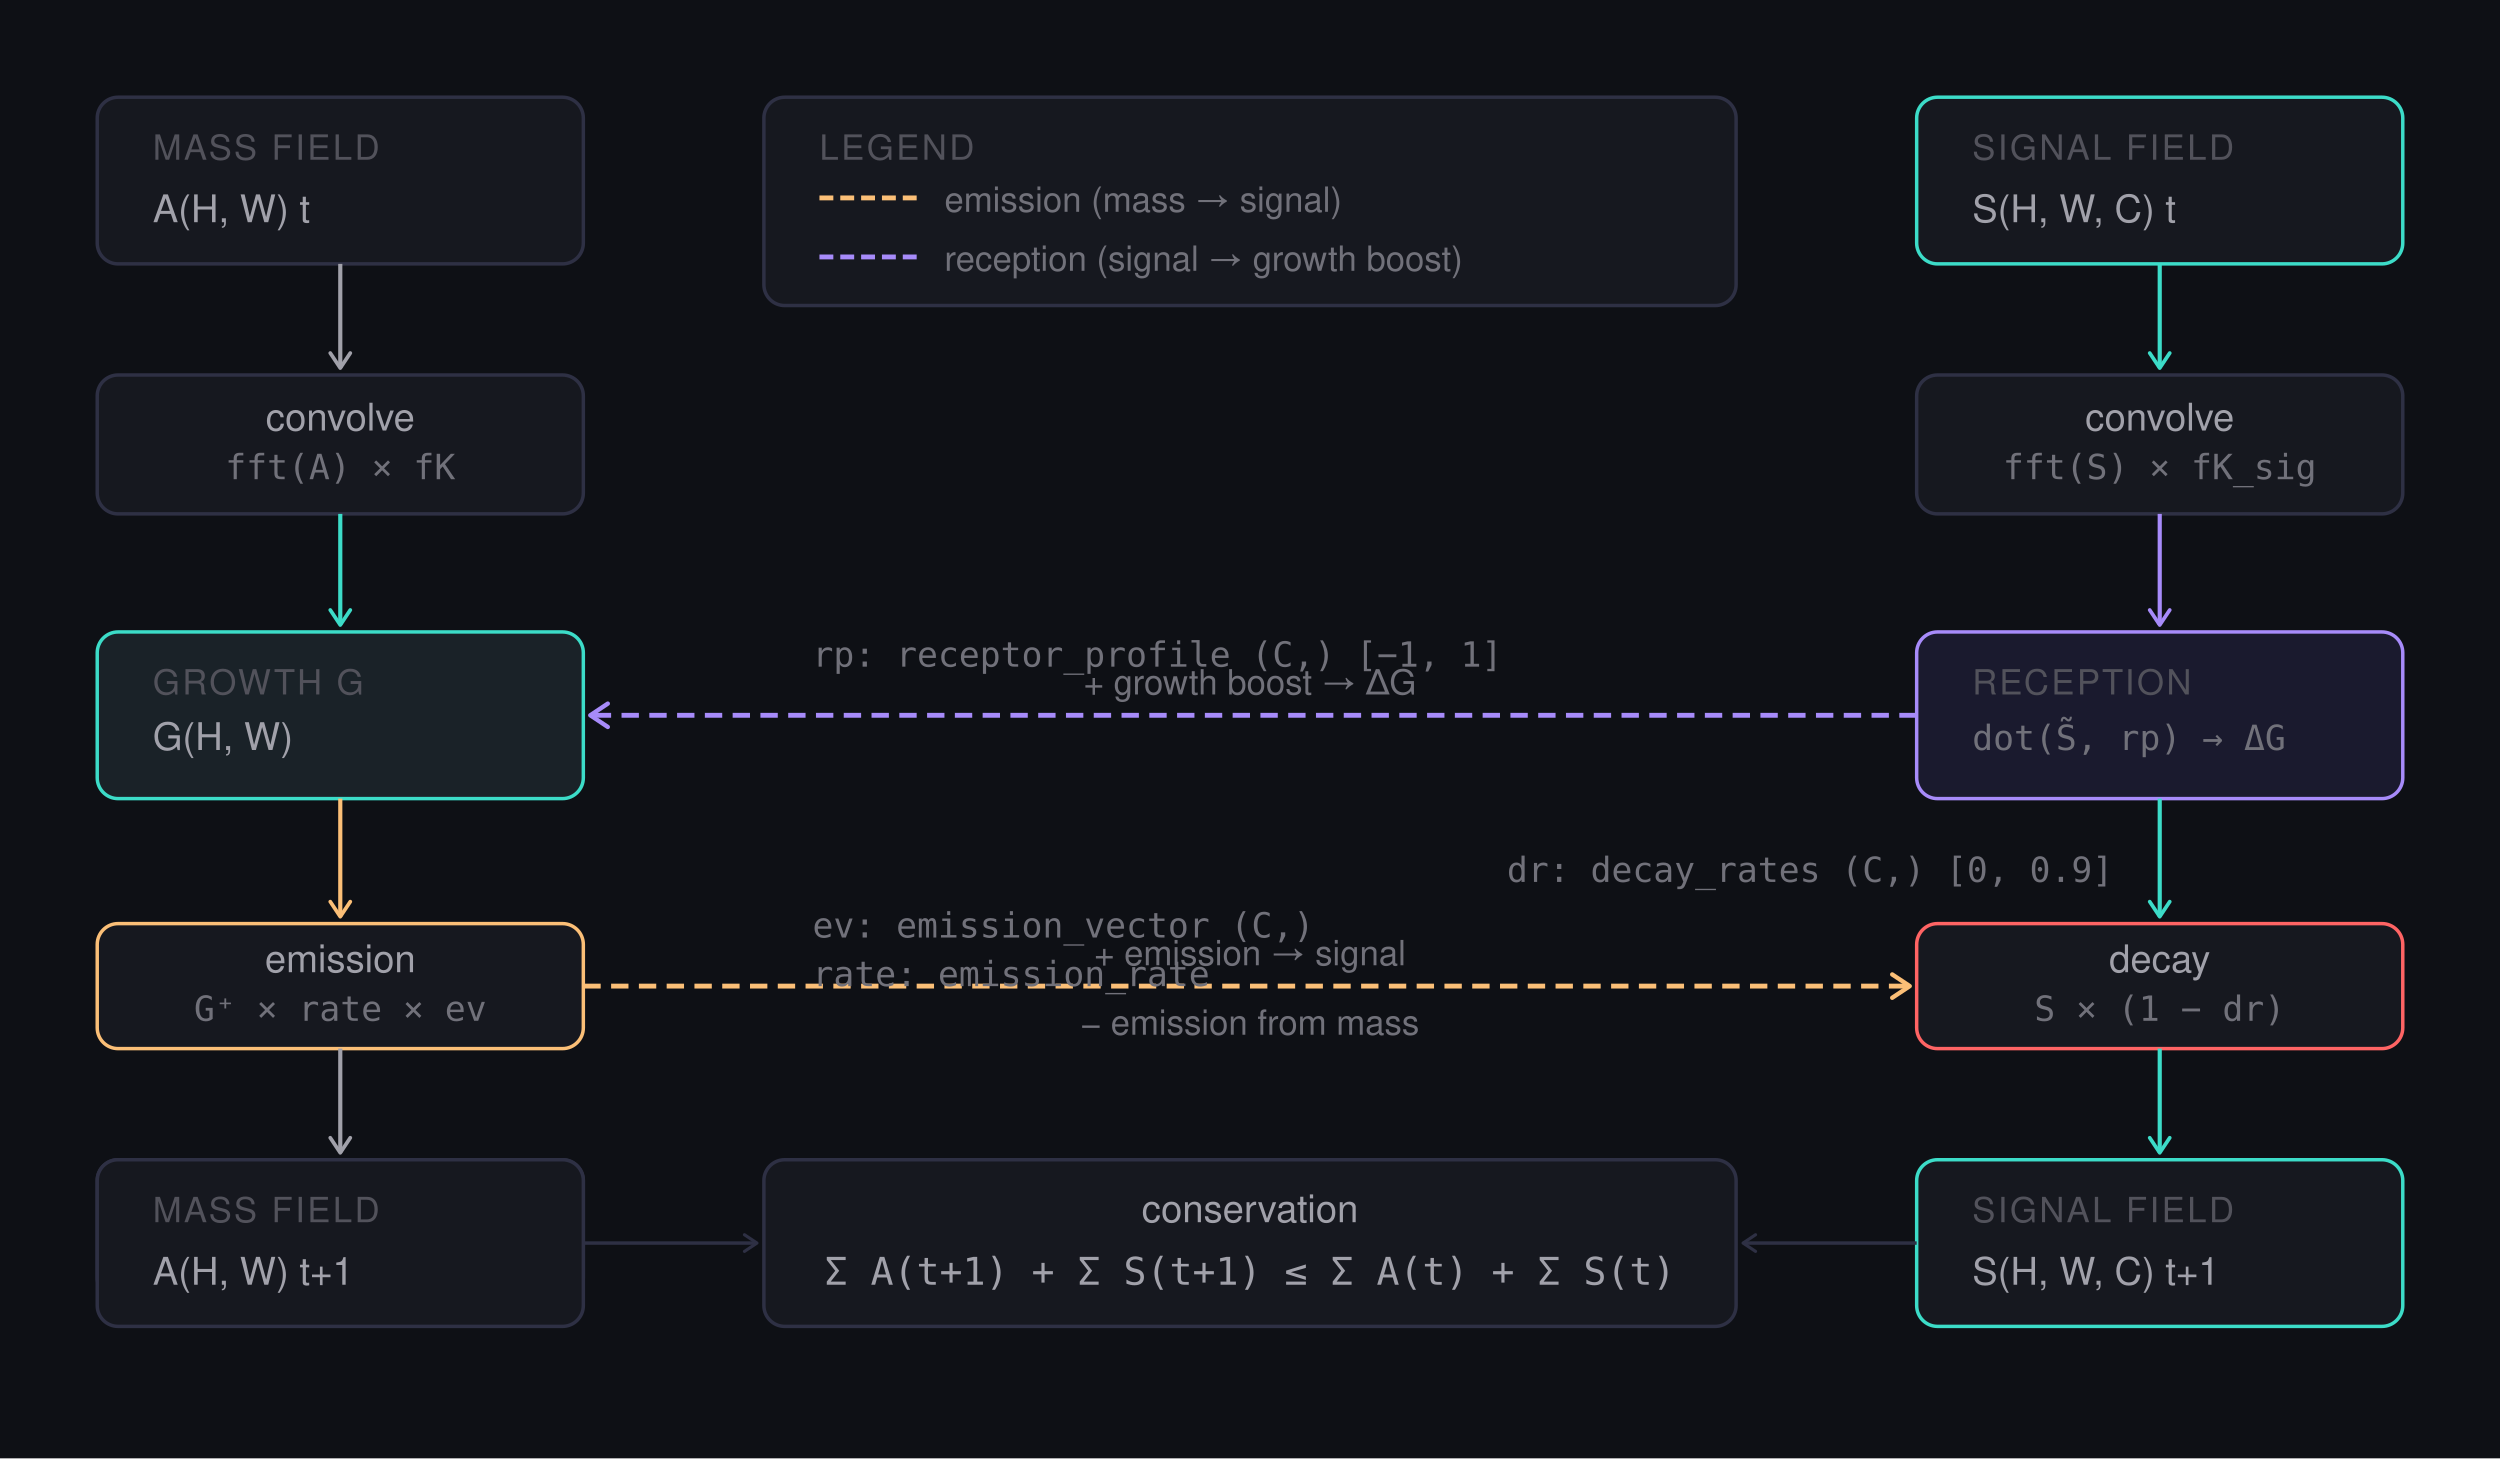
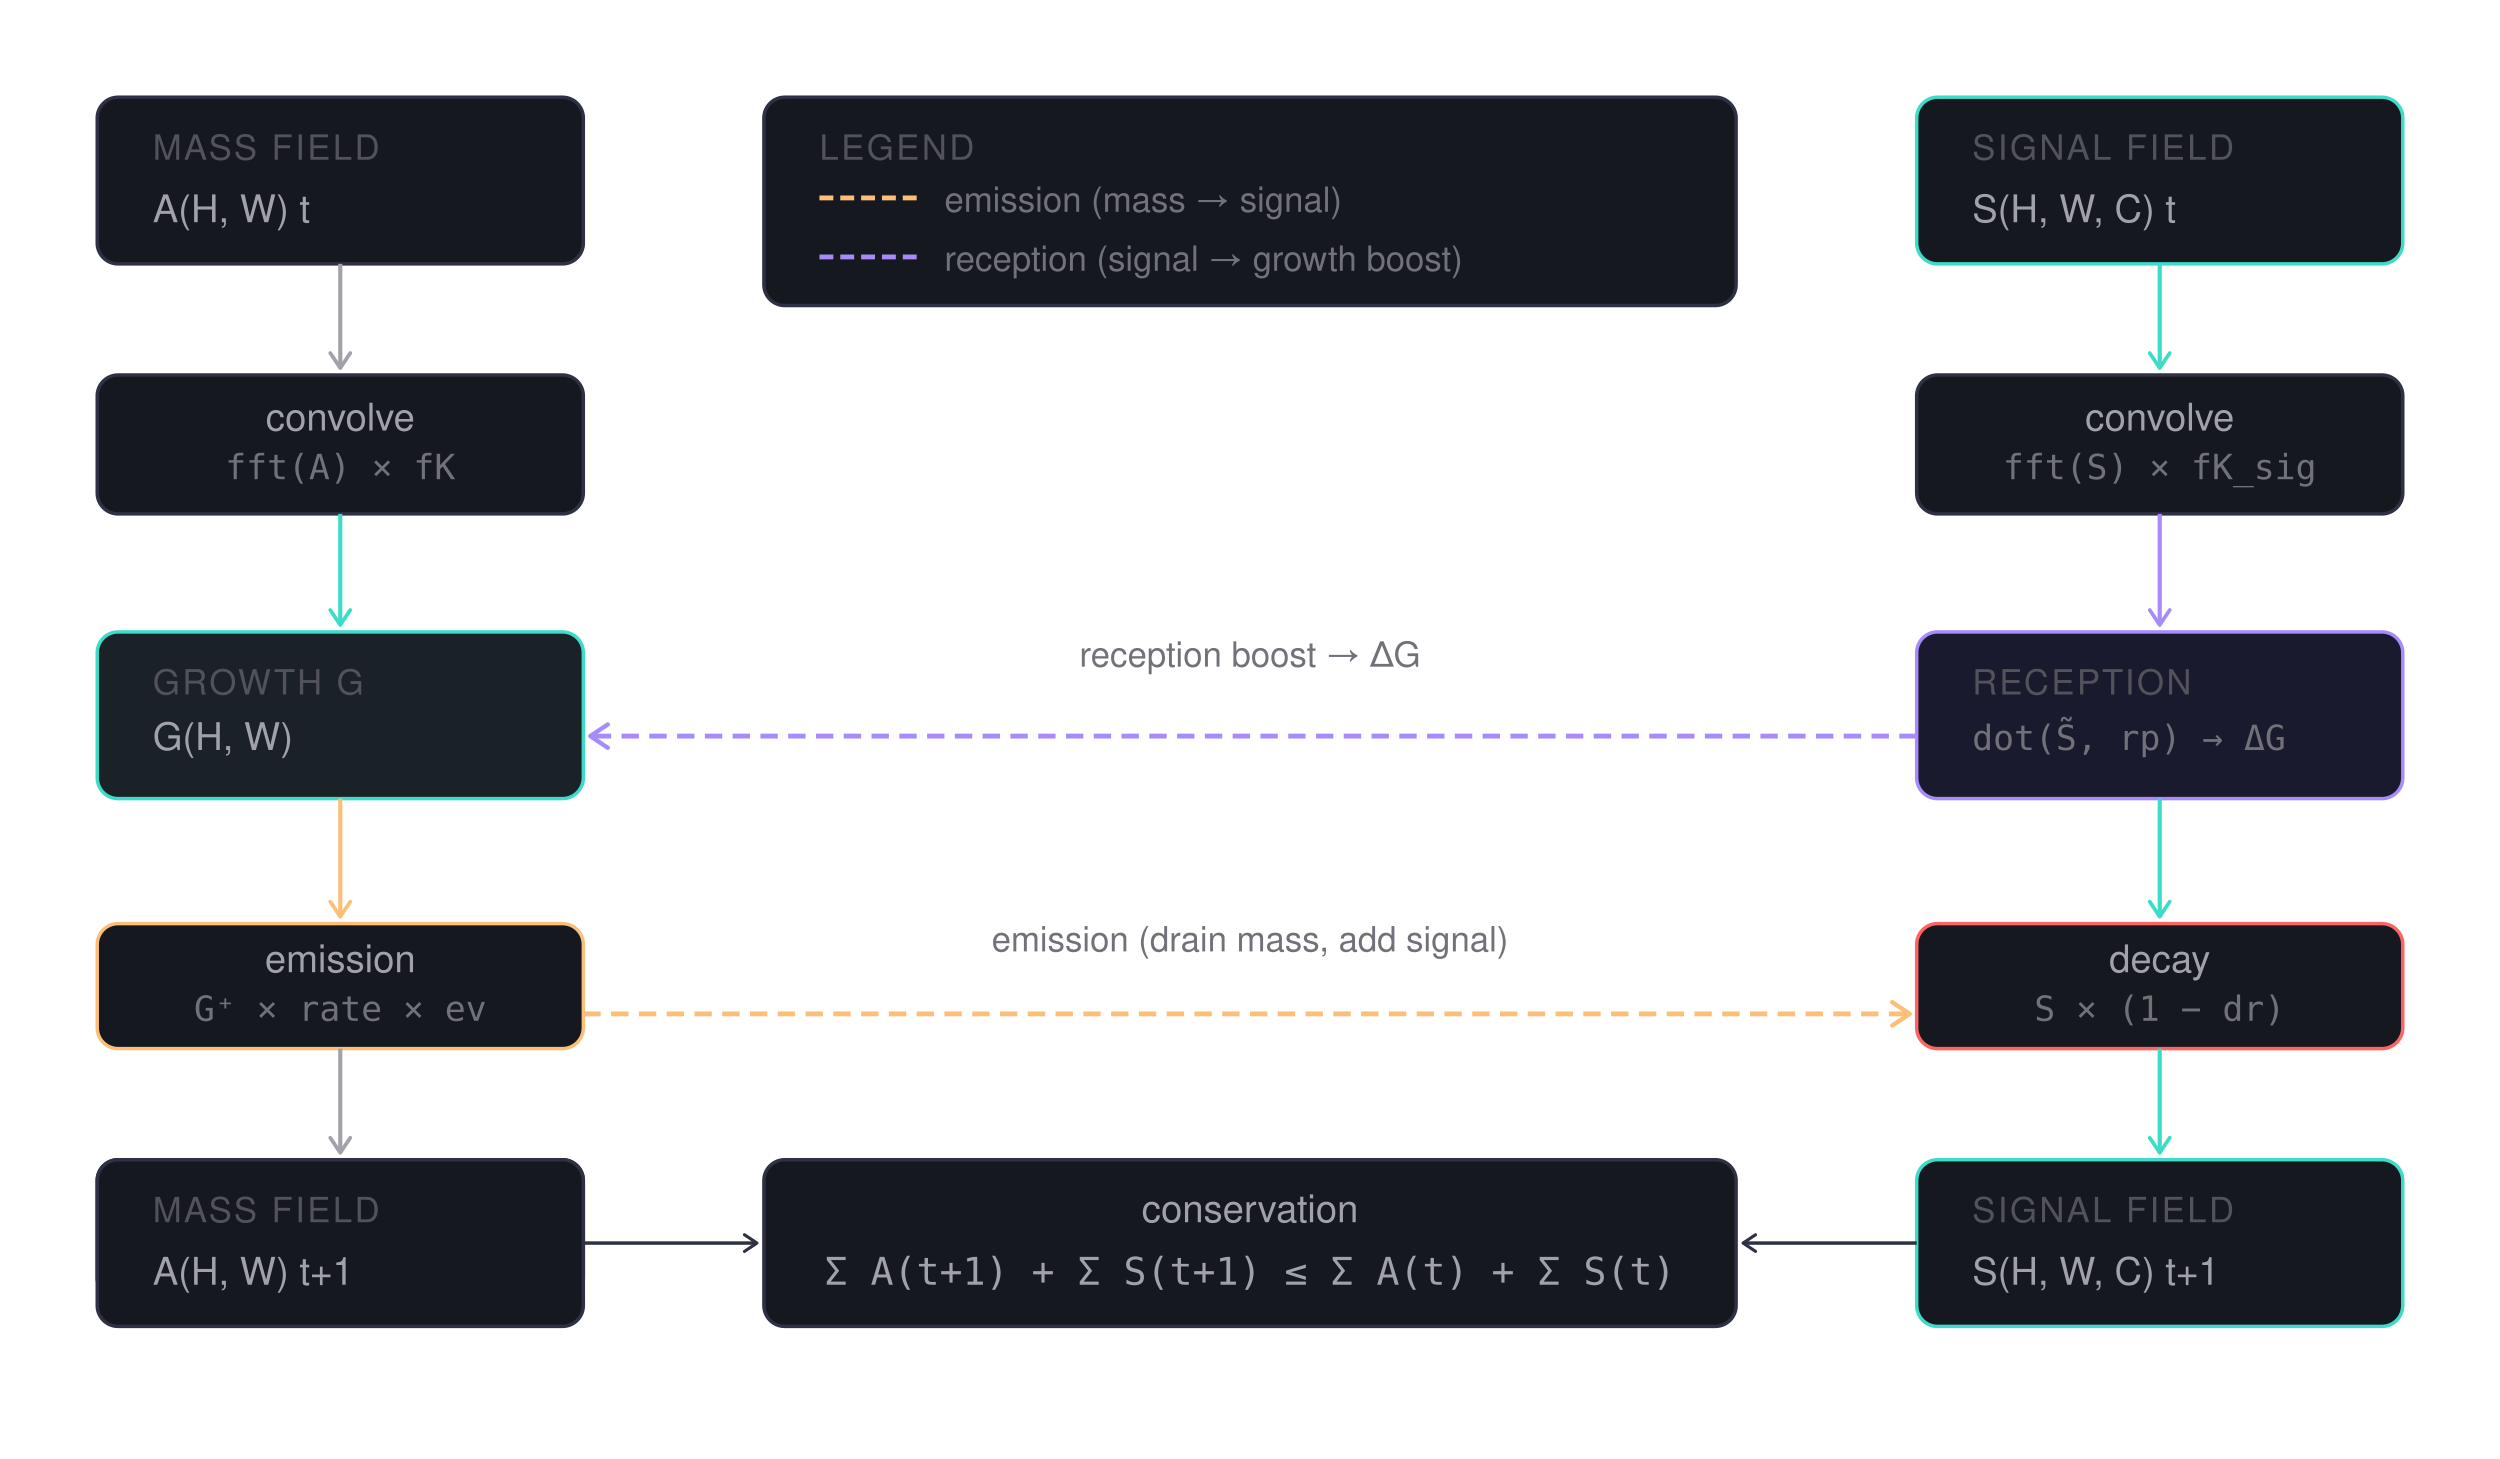
<svg xmlns="http://www.w3.org/2000/svg" width="100%" viewBox="0 0 720 420" role="img">
  <defs>
    <marker id="arr" viewBox="0 0 10 10" refX="8" refY="5" markerWidth="6" markerHeight="6" orient="auto-start-reverse">
      <path d="M2 1L8 5L2 9" fill="none" stroke="context-stroke" stroke-width="1.5" stroke-linecap="round" stroke-linejoin="round" />
    </marker>
    <marker id="arr-teal" viewBox="0 0 10 10" refX="8" refY="5" markerWidth="6" markerHeight="6" orient="auto-start-reverse">
      <path d="M2 1L8 5L2 9" fill="none" stroke="#3cdcc8" stroke-width="1.5" stroke-linecap="round" stroke-linejoin="round" />
    </marker>
    <marker id="arr-amber" viewBox="0 0 10 10" refX="8" refY="5" markerWidth="6" markerHeight="6" orient="auto-start-reverse">
      <path d="M2 1L8 5L2 9" fill="none" stroke="#fbbf77" stroke-width="1.5" stroke-linecap="round" stroke-linejoin="round" />
    </marker>
    <marker id="arr-purple" viewBox="0 0 10 10" refX="8" refY="5" markerWidth="6" markerHeight="6" orient="auto-start-reverse">
      <path d="M2 1L8 5L2 9" fill="none" stroke="#a78bfa" stroke-width="1.5" stroke-linecap="round" stroke-linejoin="round" />
    </marker>
    <style>
      text { font-family: -apple-system, BlinkMacSystemFont, "Segoe UI", Helvetica, Arial, sans-serif; }
      .th     { font-size: 13px; font-weight: 500; fill: #e4e4e7; }
      .ts     { font-size: 11px; font-weight: 400; fill: #a1a1aa; }
      .tsa    { font-size: 10px; font-weight: 400; fill: #71717a; }
      .tlabel { font-size: 10px; font-weight: 500; fill: #52525b; letter-spacing: 0.07em; }
      .tcode  { font-size: 10px; font-family: "SF Mono", "Fira Code", monospace; fill: #71717a; }
      .tformula { font-size: 11px; font-family: "SF Mono", "Fira Code", monospace; fill: #a1a1aa; }
    </style>
  </defs>
-   <rect width="720" height="420" fill="#0e1015" />
  <rect x="28" y="28" width="140" height="48" rx="6" fill="#16181f" stroke="#2e3044" stroke-width="1" />
  <text class="tlabel" x="44" y="46">MASS FIELD</text>
  <text class="ts" x="44" y="64">A(H, W)  t</text>
  <rect x="28" y="108" width="140" height="40" rx="6" fill="#16181f" stroke="#2e3044" stroke-width="1" />
  <text class="ts" x="98" y="124" text-anchor="middle">convolve</text>
  <text class="tcode" x="98" y="138" text-anchor="middle">fft(A) × fK</text>
  <rect x="28" y="182" width="140" height="48" rx="6" fill="#1a2228" stroke="#3cdcc8" stroke-width="1" />
  <text class="tlabel" x="44" y="200" fill="#3cdcc8">GROWTH G</text>
  <text class="ts" x="44" y="216">G(H, W)</text>
  <rect x="28" y="266" width="140" height="36" rx="6" fill="#16181f" stroke="#fbbf77" stroke-width="1" />
  <text class="ts" x="98" y="280" text-anchor="middle" fill="#fbbf77">emission</text>
  <text class="tcode" x="98" y="294" text-anchor="middle">G⁺ × rate × ev</text>
  <rect x="28" y="334" width="140" height="40" rx="6" fill="#16181f" stroke="#2e3044" stroke-width="1" />
  <text class="ts" x="98" y="350" text-anchor="middle">reintegrate</text>
  <text class="tcode" x="98" y="364" text-anchor="middle">flow + pull</text>
  <rect x="28" y="400" width="140" height="0" rx="6" fill="none" />
  <rect x="552" y="28" width="140" height="48" rx="6" fill="#16181f" stroke="#3cdcc8" stroke-width="1" />
  <text class="tlabel" x="568" y="46" fill="#3cdcc8">SIGNAL FIELD</text>
  <text class="ts" x="568" y="64">S(H, W, C)  t</text>
  <rect x="552" y="108" width="140" height="40" rx="6" fill="#16181f" stroke="#2e3044" stroke-width="1" />
  <text class="ts" x="622" y="124" text-anchor="middle">convolve</text>
  <text class="tcode" x="622" y="138" text-anchor="middle">fft(S) × fK_sig</text>
  <rect x="552" y="182" width="140" height="48" rx="6" fill="#1a1a2e" stroke="#a78bfa" stroke-width="1" />
  <text class="tlabel" x="568" y="200" fill="#a78bfa">RECEPTION</text>
  <text class="tcode" x="568" y="216">dot(S̃, rp) → ΔG</text>
  <rect x="552" y="266" width="140" height="36" rx="6" fill="#16181f" stroke="#ff6464" stroke-width="1" />
  <text class="ts" x="622" y="280" text-anchor="middle" fill="#ff6464">decay</text>
  <text class="tcode" x="622" y="294" text-anchor="middle">S × (1 − dr)</text>
  <rect x="552" y="334" width="140" height="48" rx="6" fill="#16181f" stroke="#3cdcc8" stroke-width="1" />
  <text class="tlabel" x="568" y="352" fill="#3cdcc8">SIGNAL FIELD</text>
  <text class="ts" x="568" y="370">S(H, W, C)  t+1</text>
  <rect x="28" y="334" width="140" height="48" rx="6" fill="#16181f" stroke="#2e3044" stroke-width="1" />
  <text class="tlabel" x="44" y="352">MASS FIELD</text>
  <text class="ts" x="44" y="370">A(H, W)  t+1</text>
  <rect x="220" y="334" width="280" height="48" rx="6" fill="#16181f" stroke="#2e3044" stroke-width="1" />
  <text class="ts" x="360" y="352" text-anchor="middle">conservation</text>
  <text class="tformula" x="360" y="370" text-anchor="middle">Σ A(t+1) + Σ S(t+1) ≤ Σ A(t) + Σ S(t)</text>
  <line x1="98" y1="76" x2="98" y2="106" stroke="#a1a1aa" stroke-width="1.2" marker-end="url(#arr)" />
  <line x1="98" y1="148" x2="98" y2="180" stroke="#3cdcc8" stroke-width="1.2" marker-end="url(#arr-teal)" />
  <line x1="98" y1="230" x2="98" y2="264" stroke="#fbbf77" stroke-width="1.2" marker-end="url(#arr-amber)" />
  <line x1="98" y1="302" x2="98" y2="332" stroke="#a1a1aa" stroke-width="1.2" marker-end="url(#arr)" />
  <line x1="622" y1="76" x2="622" y2="106" stroke="#3cdcc8" stroke-width="1.2" marker-end="url(#arr-teal)" />
  <line x1="622" y1="148" x2="622" y2="180" stroke="#a78bfa" stroke-width="1.2" marker-end="url(#arr-purple)" />
  <line x1="622" y1="230" x2="622" y2="264" stroke="#3cdcc8" stroke-width="1.2" marker-end="url(#arr-teal)" />
  <line x1="622" y1="302" x2="622" y2="332" stroke="#3cdcc8" stroke-width="1.2" marker-end="url(#arr-teal)" />
-   <path d="M168 284 C280 284 440 284 550 284" fill="none" stroke="#fbbf77" stroke-width="1.4" stroke-dasharray="5 3" marker-end="url(#arr-amber)" />
-   <text class="tsa" x="360" y="278" text-anchor="middle" fill="#fbbf77">+ emission → signal</text>
-   <text class="tsa" x="360" y="298" text-anchor="middle" fill="#71717a">− emission from mass</text>
-   <path d="M552 206 C460 206 340 206 170 206" fill="none" stroke="#a78bfa" stroke-width="1.4" stroke-dasharray="5 3" marker-end="url(#arr-purple)" />
-   <text class="tsa" x="360" y="200" text-anchor="middle" fill="#a78bfa">+ growth boost → ΔG</text>
+   <path d="M168 292 C280 292 440 292 550 292" fill="none" stroke="#fbbf77" stroke-width="1.4" stroke-dasharray="5 3" marker-end="url(#arr-amber)" />
+   <text class="tsa" x="360" y="274" text-anchor="middle" fill="#fbbf77">emission  (drain mass, add signal)</text>
+   <path d="M552 212 C460 212 340 212 170 212" fill="none" stroke="#a78bfa" stroke-width="1.4" stroke-dasharray="5 3" marker-end="url(#arr-purple)" />
+   <text class="tsa" x="360" y="192" text-anchor="middle" fill="#a78bfa">reception boost → ΔG</text>
  <line x1="168" y1="358" x2="218" y2="358" stroke="#2e3044" stroke-width="1" marker-end="url(#arr)" />
  <line x1="552" y1="358" x2="502" y2="358" stroke="#2e3044" stroke-width="1" marker-end="url(#arr)" />
  <rect x="220" y="28" width="280" height="60" rx="6" fill="#16181f" stroke="#2e3044" stroke-width="1" />
  <text class="tlabel" x="236" y="46">LEGEND</text>
  <line x1="236" y1="57" x2="266" y2="57" stroke="#fbbf77" stroke-width="1.4" stroke-dasharray="4 2" />
  <text class="tsa" x="272" y="61" fill="#fbbf77">emission  (mass → signal)</text>
  <line x1="236" y1="74" x2="266" y2="74" stroke="#a78bfa" stroke-width="1.4" stroke-dasharray="4 2" />
  <text class="tsa" x="272" y="78" fill="#a78bfa">reception  (signal → growth boost)</text>
-   <text class="tcode" x="234" y="270" fill="#fbbf77">ev: emission_vector (C,)</text>
-   <text class="tcode" x="234" y="284" fill="#fbbf77">rate: emission_rate</text>
-   <text class="tcode" x="234" y="192" fill="#a78bfa">rp: receptor_profile (C,)  [−1, 1]</text>
-   <text class="tcode" x="434" y="254" fill="#ff6464">dr: decay_rates (C,)  [0, 0.9]</text>
</svg>
